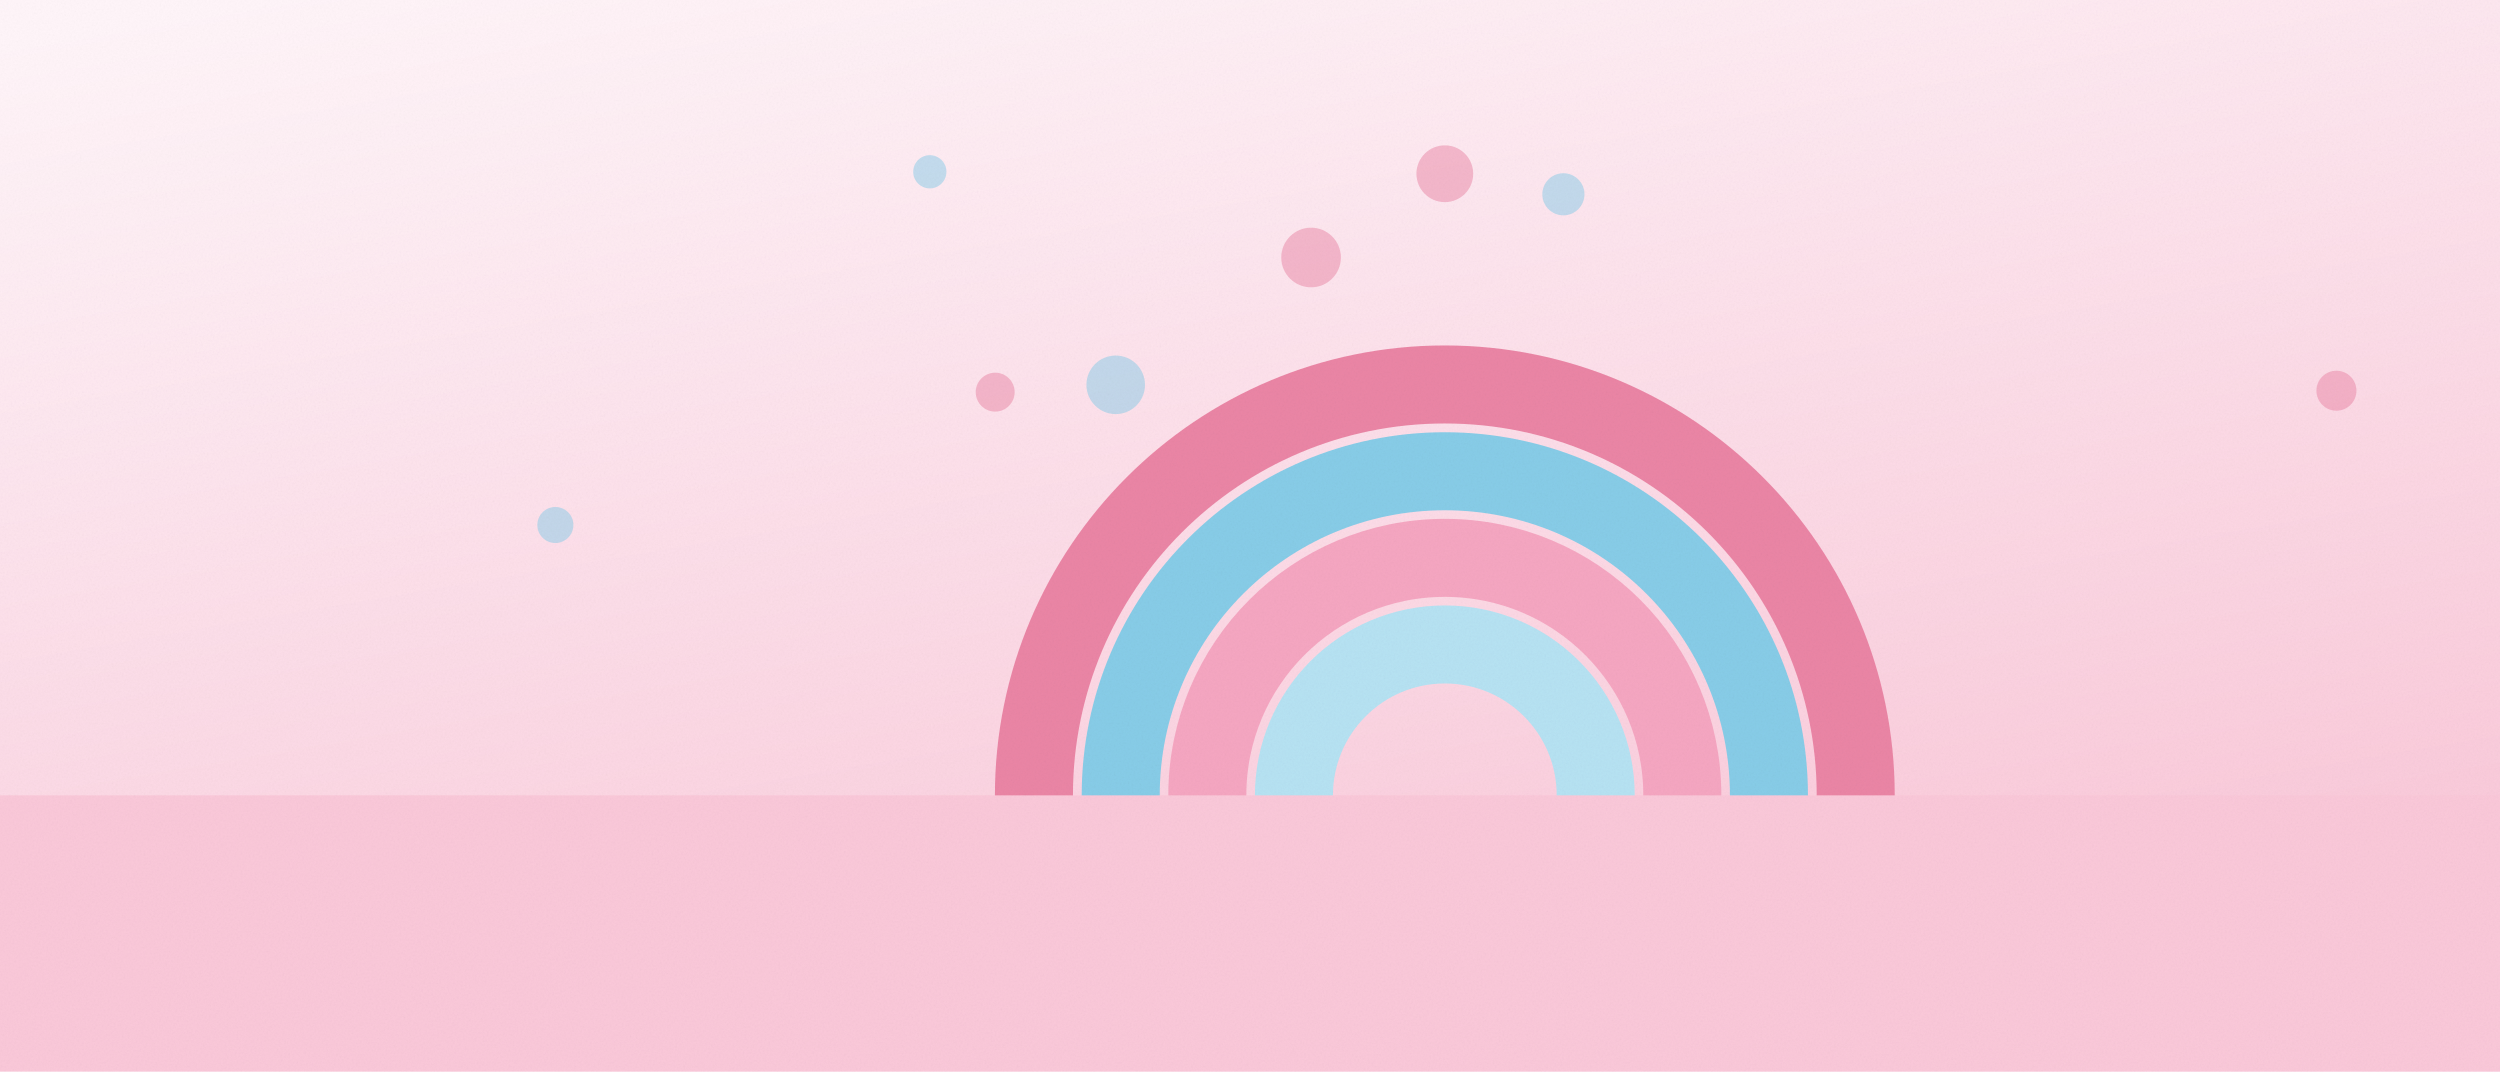
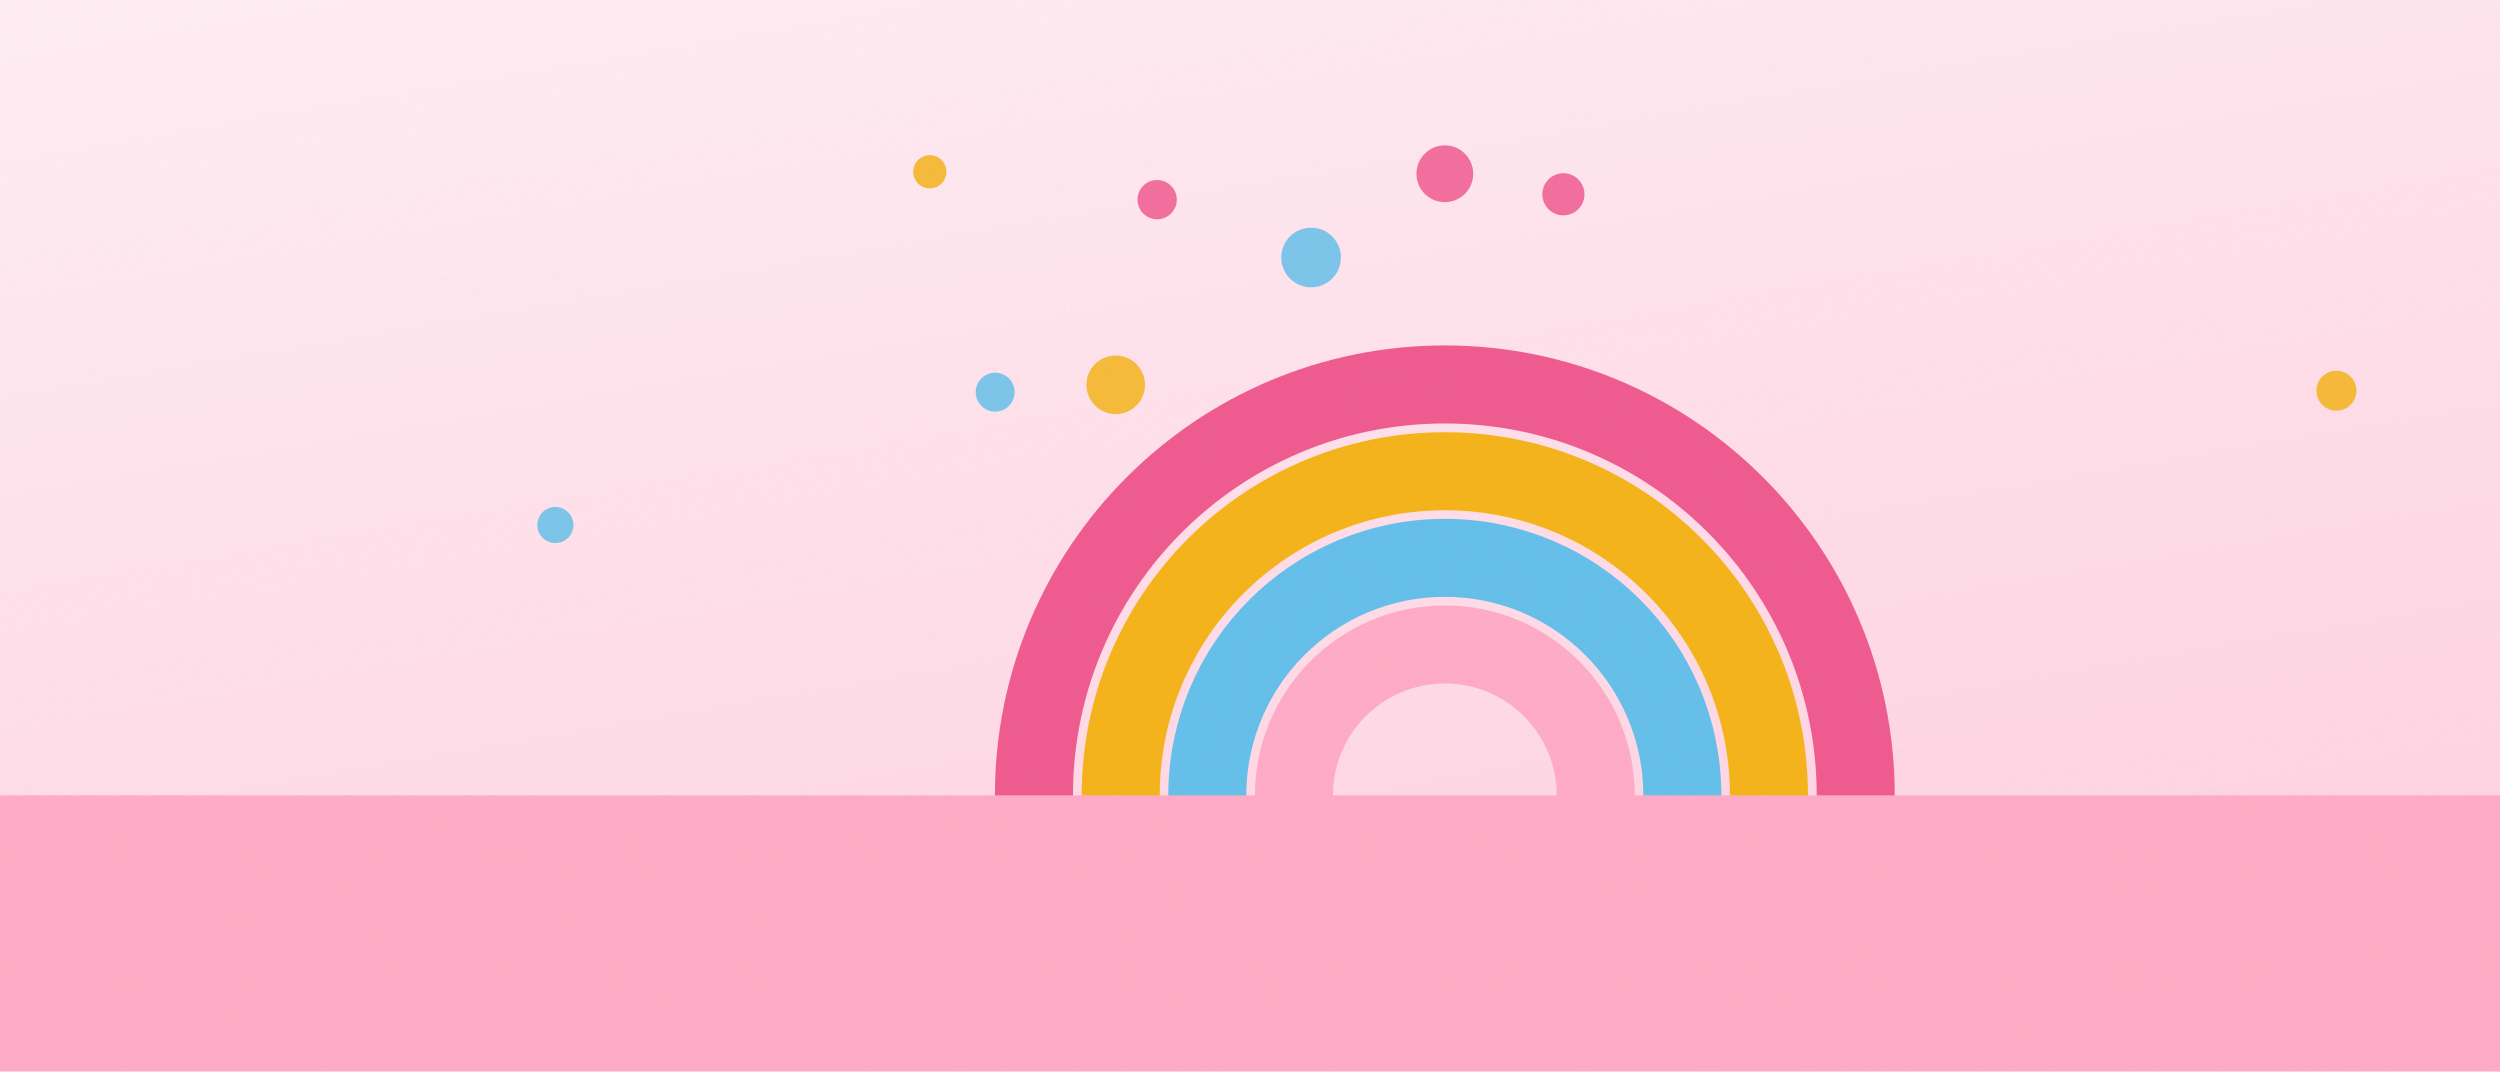
<svg xmlns="http://www.w3.org/2000/svg" viewBox="0 0 1400 600" width="1400" height="600" role="presentation">
  <defs>
    <linearGradient id="sky" x1="0.1" y1="0" x2="0.5" y2="1">
-       <stop offset="0%" stop-color="#FFF5F9" />
-       <stop offset="100%" stop-color="#FAC8D9" />
+       <stop offset="0%" stop-color="#FFEDF3" />
+       <stop offset="100%" stop-color="#FFD3E1" />
    </linearGradient>
    <filter id="grain" x="0" y="0" width="100%" height="100%">
      <feTurbulence type="fractalNoise" baseFrequency="0.9" numOctaves="3" stitchTiles="stitch" />
      <feColorMatrix type="saturate" values="0" />
    </filter>
  </defs>
  <rect width="1400" height="600" fill="url(#sky)" />
-   <circle cx="520.7" cy="96.2" r="9.3" fill="#87CCE7" opacity="0.5" />
-   <circle cx="557.3" cy="219.6" r="10.9" fill="#EA85A5" opacity="0.5" />
-   <circle cx="875.5" cy="108.8" r="11.8" fill="#87CCE7" opacity="0.5" />
-   <circle cx="1308.4" cy="218.8" r="11.2" fill="#EA85A5" opacity="0.5" />
-   <circle cx="311" cy="294" r="10.1" fill="#87CCE7" opacity="0.5" />
-   <circle cx="809.1" cy="97.3" r="15.9" fill="#EA85A5" opacity="0.5" />
-   <circle cx="624.8" cy="215.5" r="16.4" fill="#87CCE7" opacity="0.5" />
-   <circle cx="734.2" cy="144.2" r="16.7" fill="#EA85A5" opacity="0.5" />
-   <path d="M 579 445.4 A 230.1 230.1 0 0 1 1039.2 445.4" fill="none" stroke="#EA85A5" stroke-width="43.7" stroke-linecap="round" />
-   <path d="M 627.6 445.4 A 181.5 181.5 0 0 1 990.6 445.4" fill="none" stroke="#87CCE7" stroke-width="43.7" stroke-linecap="round" />
-   <path d="M 676.1 445.4 A 133 133 0 0 1 942.1 445.4" fill="none" stroke="#F5A6C1" stroke-width="43.7" stroke-linecap="round" />
-   <path d="M 724.6 445.4 A 84.5 84.5 0 0 1 893.6 445.4" fill="none" stroke="#B6E2F2" stroke-width="43.7" stroke-linecap="round" />
-   <path d="M0 445.4 H 1400 V 600 H 0 Z" fill="#FAC8D9" />
-   <rect width="1400" height="600" filter="url(#grain)" opacity="0.07" style="mix-blend-mode:multiply" />
+   <circle cx="520.7" cy="96.2" r="9.3" fill="#F5B41C" opacity="0.85" />
+   <circle cx="557.3" cy="219.6" r="10.9" fill="#66C0E9" opacity="0.85" />
+   <circle cx="875.5" cy="108.8" r="11.8" fill="#F05C90" opacity="0.85" />
+   <circle cx="1308.4" cy="218.8" r="11.2" fill="#F5B41C" opacity="0.85" />
+   <circle cx="311" cy="294" r="10.1" fill="#66C0E9" opacity="0.85" />
+   <circle cx="809.1" cy="97.3" r="15.9" fill="#F05C90" opacity="0.85" />
+   <circle cx="624.8" cy="215.5" r="16.4" fill="#F5B41C" opacity="0.85" />
+   <circle cx="734.2" cy="144.2" r="16.7" fill="#66C0E9" opacity="0.85" />
+   <circle cx="648" cy="111.8" r="11" fill="#F05C90" opacity="0.85" />
+   <path d="M 579 445.4 A 230.1 230.1 0 0 1 1039.2 445.4" fill="none" stroke="#F05C90" stroke-width="43.7" stroke-linecap="round" />
+   <path d="M 627.6 445.4 A 181.5 181.5 0 0 1 990.6 445.4" fill="none" stroke="#F5B41C" stroke-width="43.7" stroke-linecap="round" />
+   <path d="M 676.1 445.4 A 133 133 0 0 1 942.1 445.4" fill="none" stroke="#66C0E9" stroke-width="43.7" stroke-linecap="round" />
+   <path d="M 724.6 445.4 A 84.5 84.5 0 0 1 893.6 445.4" fill="none" stroke="#FFACC7" stroke-width="43.7" stroke-linecap="round" />
+   <path d="M0 445.4 H 1400 V 600 H 0 Z" fill="#FFACC7" />
+   <rect width="1400" height="600" filter="url(#grain)" opacity="0.05" style="mix-blend-mode:multiply" />
</svg>
